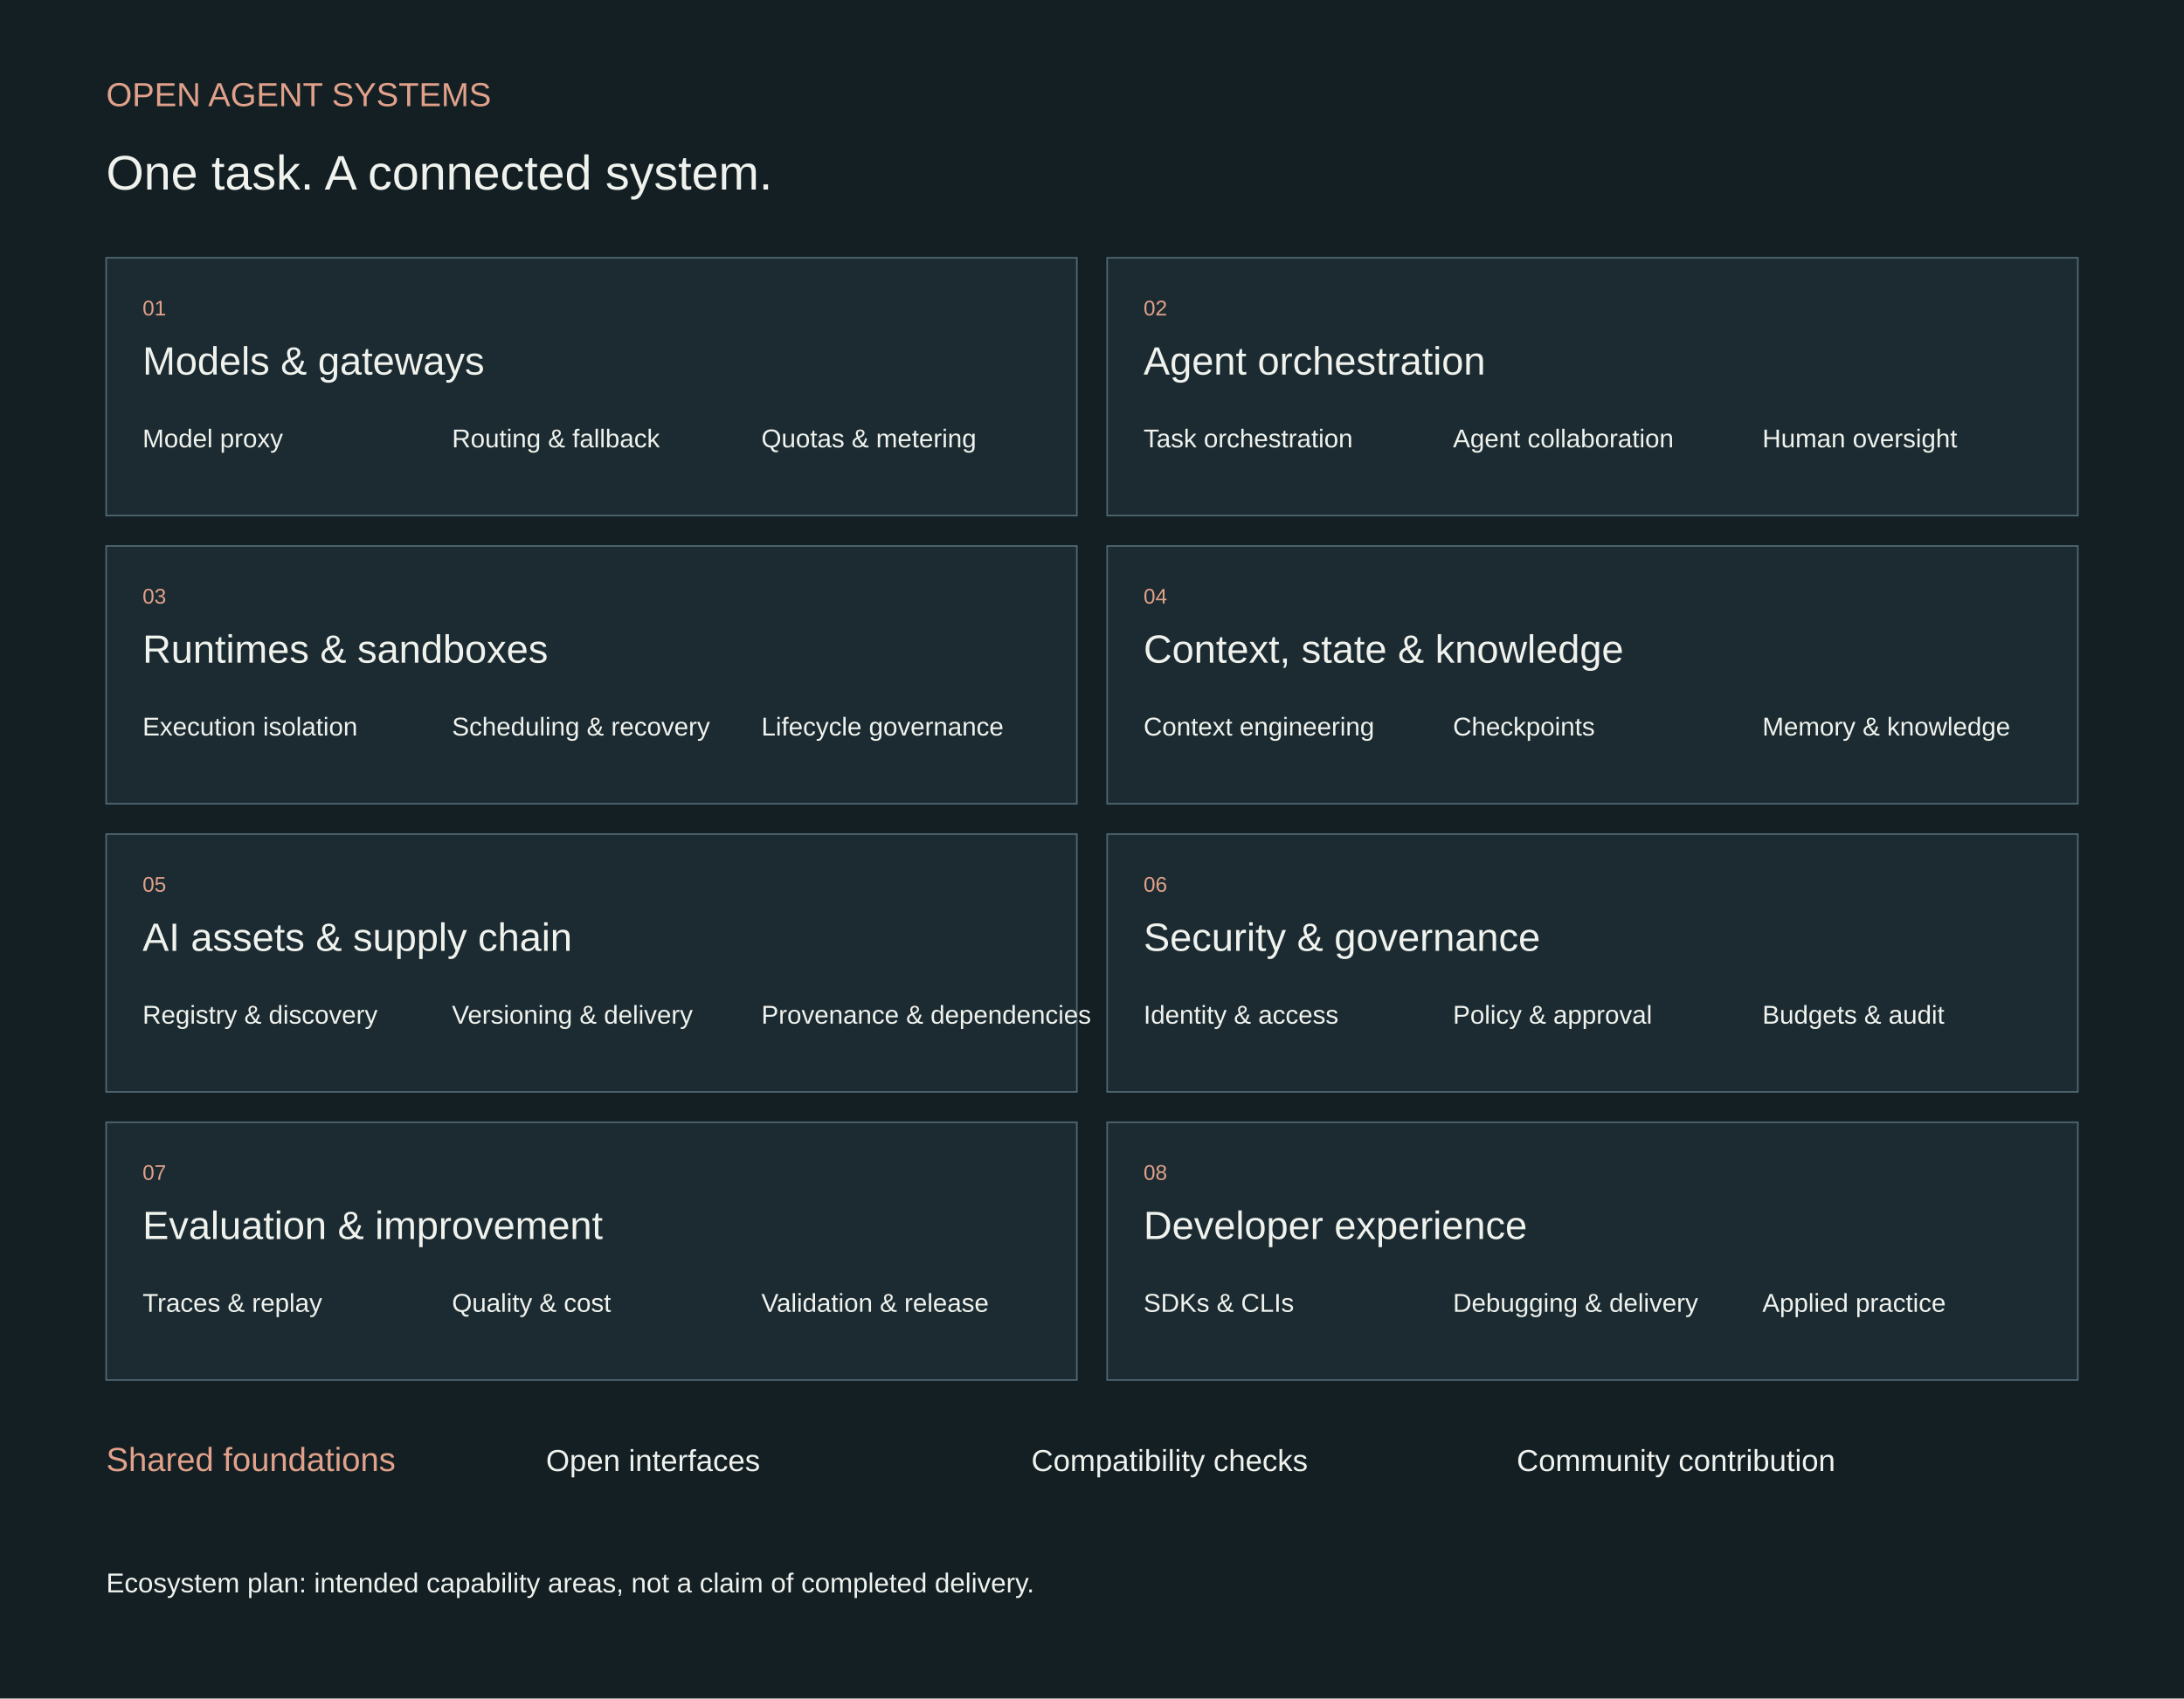
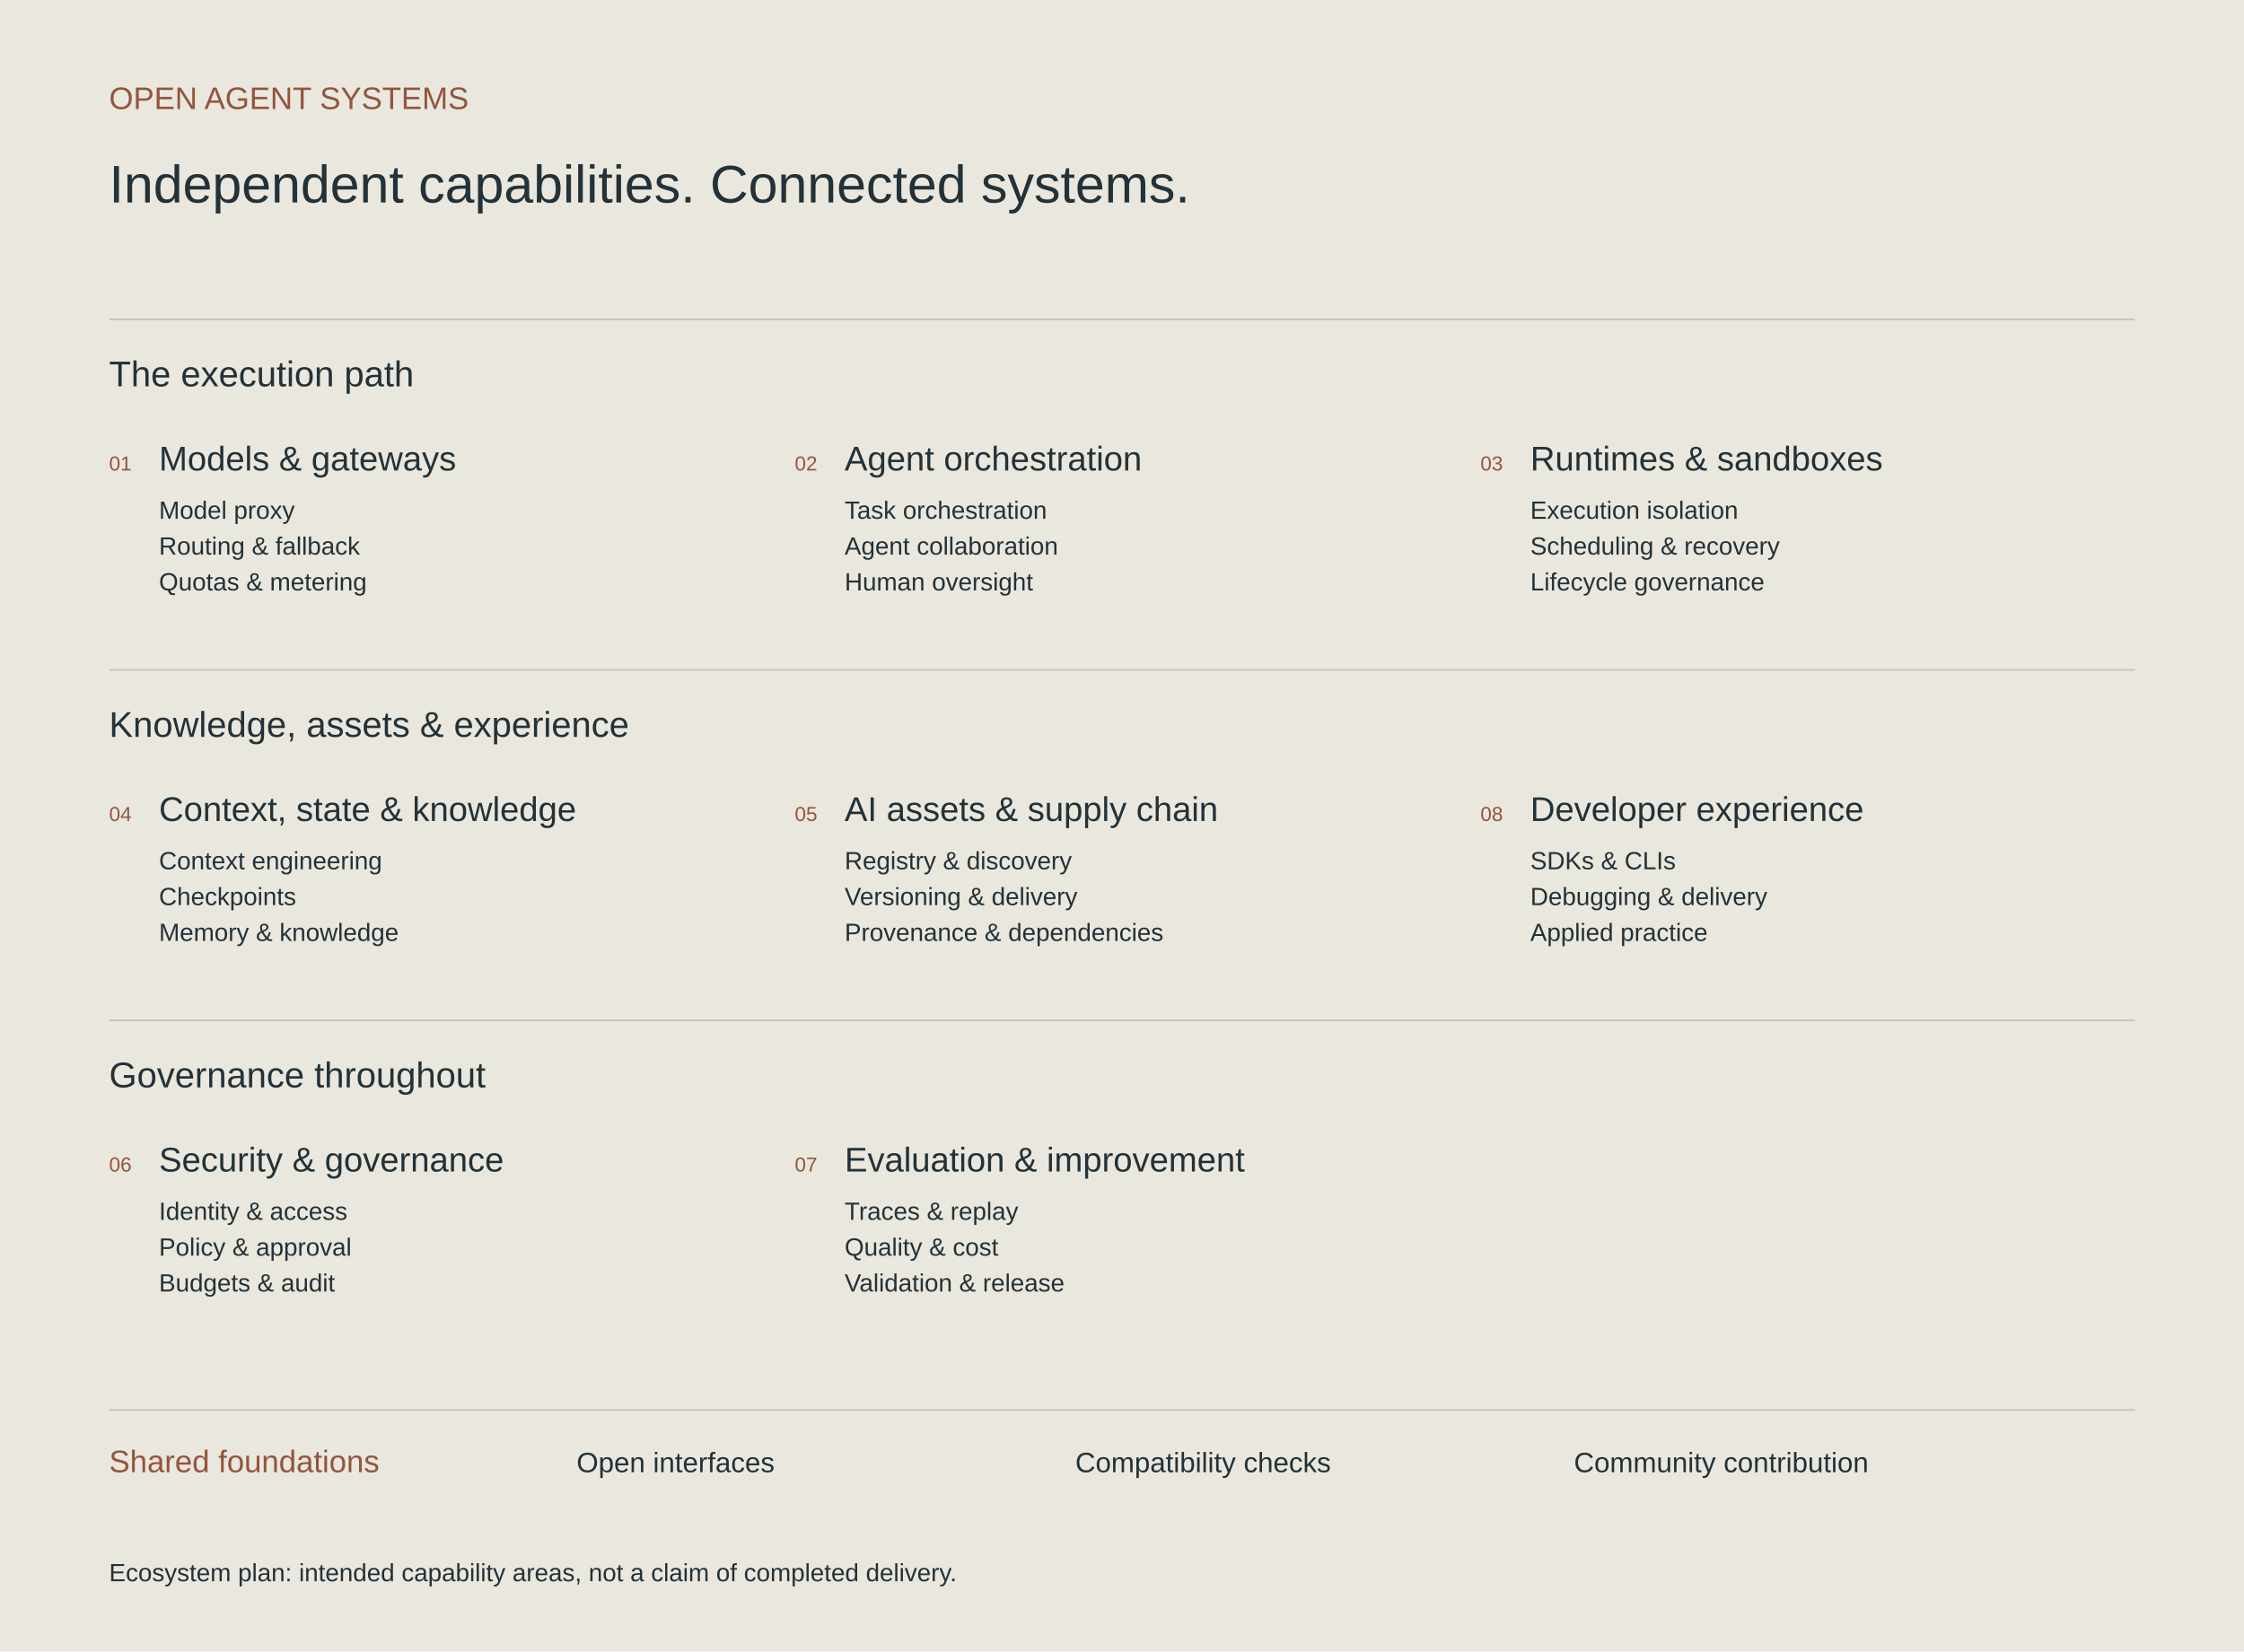
- <svg xmlns="http://www.w3.org/2000/svg" width="1440" height="1120" viewBox="0 0 1440 1120" role="img" aria-labelledby="title desc">
-   <style>text{font-family:Arial,"PingFang SC",sans-serif;fill:#eff2ed}.accent{fill:#e1a18a}</style>
-   <rect width="1440" height="1120" fill="#141f24" />
-   <text x="70" y="70" font-size="22" class="accent">OPEN AGENT SYSTEMS</text>
-   <text x="70" y="125" font-size="32">One task. A connected system.</text>
-   <rect x="70" y="170" width="640" height="170" fill="#1c2b31" stroke="#526a73" />
-   <text x="94" y="208" font-size="14" class="accent">01</text>
-   <text x="94" y="247" font-size="26">Models &amp; gateways</text>
-   <text x="94" y="295" font-size="17">Model proxy</text>
-   <text x="298" y="295" font-size="17">Routing &amp; fallback</text>
-   <text x="502" y="295" font-size="17">Quotas &amp; metering</text>
-   <rect x="730" y="170" width="640" height="170" fill="#1c2b31" stroke="#526a73" />
-   <text x="754" y="208" font-size="14" class="accent">02</text>
-   <text x="754" y="247" font-size="26">Agent orchestration</text>
-   <text x="754" y="295" font-size="17">Task orchestration</text>
-   <text x="958" y="295" font-size="17">Agent collaboration</text>
-   <text x="1162" y="295" font-size="17">Human oversight</text>
-   <rect x="70" y="360" width="640" height="170" fill="#1c2b31" stroke="#526a73" />
-   <text x="94" y="398" font-size="14" class="accent">03</text>
-   <text x="94" y="437" font-size="26">Runtimes &amp; sandboxes</text>
-   <text x="94" y="485" font-size="17">Execution isolation</text>
-   <text x="298" y="485" font-size="17">Scheduling &amp; recovery</text>
-   <text x="502" y="485" font-size="17">Lifecycle governance</text>
-   <rect x="730" y="360" width="640" height="170" fill="#1c2b31" stroke="#526a73" />
-   <text x="754" y="398" font-size="14" class="accent">04</text>
-   <text x="754" y="437" font-size="26">Context, state &amp; knowledge</text>
-   <text x="754" y="485" font-size="17">Context engineering</text>
-   <text x="958" y="485" font-size="17">Checkpoints</text>
-   <text x="1162" y="485" font-size="17">Memory &amp; knowledge</text>
-   <rect x="70" y="550" width="640" height="170" fill="#1c2b31" stroke="#526a73" />
-   <text x="94" y="588" font-size="14" class="accent">05</text>
-   <text x="94" y="627" font-size="26">AI assets &amp; supply chain</text>
-   <text x="94" y="675" font-size="17">Registry &amp; discovery</text>
-   <text x="298" y="675" font-size="17">Versioning &amp; delivery</text>
-   <text x="502" y="675" font-size="17">Provenance &amp; dependencies</text>
-   <rect x="730" y="550" width="640" height="170" fill="#1c2b31" stroke="#526a73" />
-   <text x="754" y="588" font-size="14" class="accent">06</text>
-   <text x="754" y="627" font-size="26">Security &amp; governance</text>
-   <text x="754" y="675" font-size="17">Identity &amp; access</text>
-   <text x="958" y="675" font-size="17">Policy &amp; approval</text>
-   <text x="1162" y="675" font-size="17">Budgets &amp; audit</text>
-   <rect x="70" y="740" width="640" height="170" fill="#1c2b31" stroke="#526a73" />
-   <text x="94" y="778" font-size="14" class="accent">07</text>
-   <text x="94" y="817" font-size="26">Evaluation &amp; improvement</text>
-   <text x="94" y="865" font-size="17">Traces &amp; replay</text>
-   <text x="298" y="865" font-size="17">Quality &amp; cost</text>
-   <text x="502" y="865" font-size="17">Validation &amp; release</text>
-   <rect x="730" y="740" width="640" height="170" fill="#1c2b31" stroke="#526a73" />
-   <text x="754" y="778" font-size="14" class="accent">08</text>
-   <text x="754" y="817" font-size="26">Developer experience</text>
-   <text x="754" y="865" font-size="17">SDKs &amp; CLIs</text>
-   <text x="958" y="865" font-size="17">Debugging &amp; delivery</text>
-   <text x="1162" y="865" font-size="17">Applied practice</text>
-   <text x="70" y="970" font-size="22" class="accent">Shared foundations</text>
-   <text x="360" y="970" font-size="20">Open interfaces</text>
-   <text x="680" y="970" font-size="20">Compatibility checks</text>
-   <text x="1000" y="970" font-size="20">Community contribution</text>
-   <text x="70" y="1050" font-size="18">Ecosystem plan: intended capability areas, not a claim of completed delivery.</text>
+ <svg xmlns="http://www.w3.org/2000/svg" width="1440" height="1060" viewBox="0 0 1440 1060" role="img" aria-labelledby="title desc">
+   <style>text{font-family:Arial,"PingFang SC",sans-serif;fill:#233238}.accent{fill:#92553d}</style>
+   <rect width="1440" height="1060" fill="#eae7de" />
+   <text x="70" y="70" font-size="20" class="accent">OPEN AGENT SYSTEMS</text>
+   <text x="70" y="130" font-size="34">Independent capabilities. Connected systems.</text>
+   <path d="M70 205H1370" stroke="#bac5bf" />
+   <text x="70" y="248" font-size="23">The execution path</text>
+   <text x="70" y="302" font-size="13" class="accent">01</text>
+   <text x="102" y="302" font-size="22">Models &amp; gateways</text>
+   <text x="102" y="333" font-size="16">Model proxy</text>
+   <text x="102" y="356" font-size="16">Routing &amp; fallback</text>
+   <text x="102" y="379" font-size="16">Quotas &amp; metering</text>
+   <text x="510" y="302" font-size="13" class="accent">02</text>
+   <text x="542" y="302" font-size="22">Agent orchestration</text>
+   <text x="542" y="333" font-size="16">Task orchestration</text>
+   <text x="542" y="356" font-size="16">Agent collaboration</text>
+   <text x="542" y="379" font-size="16">Human oversight</text>
+   <text x="950" y="302" font-size="13" class="accent">03</text>
+   <text x="982" y="302" font-size="22">Runtimes &amp; sandboxes</text>
+   <text x="982" y="333" font-size="16">Execution isolation</text>
+   <text x="982" y="356" font-size="16">Scheduling &amp; recovery</text>
+   <text x="982" y="379" font-size="16">Lifecycle governance</text>
+   <path d="M70 430H1370" stroke="#bac5bf" />
+   <text x="70" y="473" font-size="23">Knowledge, assets &amp; experience</text>
+   <text x="70" y="527" font-size="13" class="accent">04</text>
+   <text x="102" y="527" font-size="22">Context, state &amp; knowledge</text>
+   <text x="102" y="558" font-size="16">Context engineering</text>
+   <text x="102" y="581" font-size="16">Checkpoints</text>
+   <text x="102" y="604" font-size="16">Memory &amp; knowledge</text>
+   <text x="510" y="527" font-size="13" class="accent">05</text>
+   <text x="542" y="527" font-size="22">AI assets &amp; supply chain</text>
+   <text x="542" y="558" font-size="16">Registry &amp; discovery</text>
+   <text x="542" y="581" font-size="16">Versioning &amp; delivery</text>
+   <text x="542" y="604" font-size="16">Provenance &amp; dependencies</text>
+   <text x="950" y="527" font-size="13" class="accent">08</text>
+   <text x="982" y="527" font-size="22">Developer experience</text>
+   <text x="982" y="558" font-size="16">SDKs &amp; CLIs</text>
+   <text x="982" y="581" font-size="16">Debugging &amp; delivery</text>
+   <text x="982" y="604" font-size="16">Applied practice</text>
+   <path d="M70 655H1370" stroke="#bac5bf" />
+   <text x="70" y="698" font-size="23">Governance throughout</text>
+   <text x="70" y="752" font-size="13" class="accent">06</text>
+   <text x="102" y="752" font-size="22">Security &amp; governance</text>
+   <text x="102" y="783" font-size="16">Identity &amp; access</text>
+   <text x="102" y="806" font-size="16">Policy &amp; approval</text>
+   <text x="102" y="829" font-size="16">Budgets &amp; audit</text>
+   <text x="510" y="752" font-size="13" class="accent">07</text>
+   <text x="542" y="752" font-size="22">Evaluation &amp; improvement</text>
+   <text x="542" y="783" font-size="16">Traces &amp; replay</text>
+   <text x="542" y="806" font-size="16">Quality &amp; cost</text>
+   <text x="542" y="829" font-size="16">Validation &amp; release</text>
+   <path d="M70 905H1370" stroke="#bac5bf" />
+   <text x="70" y="945" font-size="20" class="accent">Shared foundations</text>
+   <text x="370" y="945" font-size="18">Open interfaces</text>
+   <text x="690" y="945" font-size="18">Compatibility checks</text>
+   <text x="1010" y="945" font-size="18">Community contribution</text>
+   <text x="70" y="1015" font-size="16">Ecosystem plan: intended capability areas, not a claim of completed delivery.</text>
</svg>
